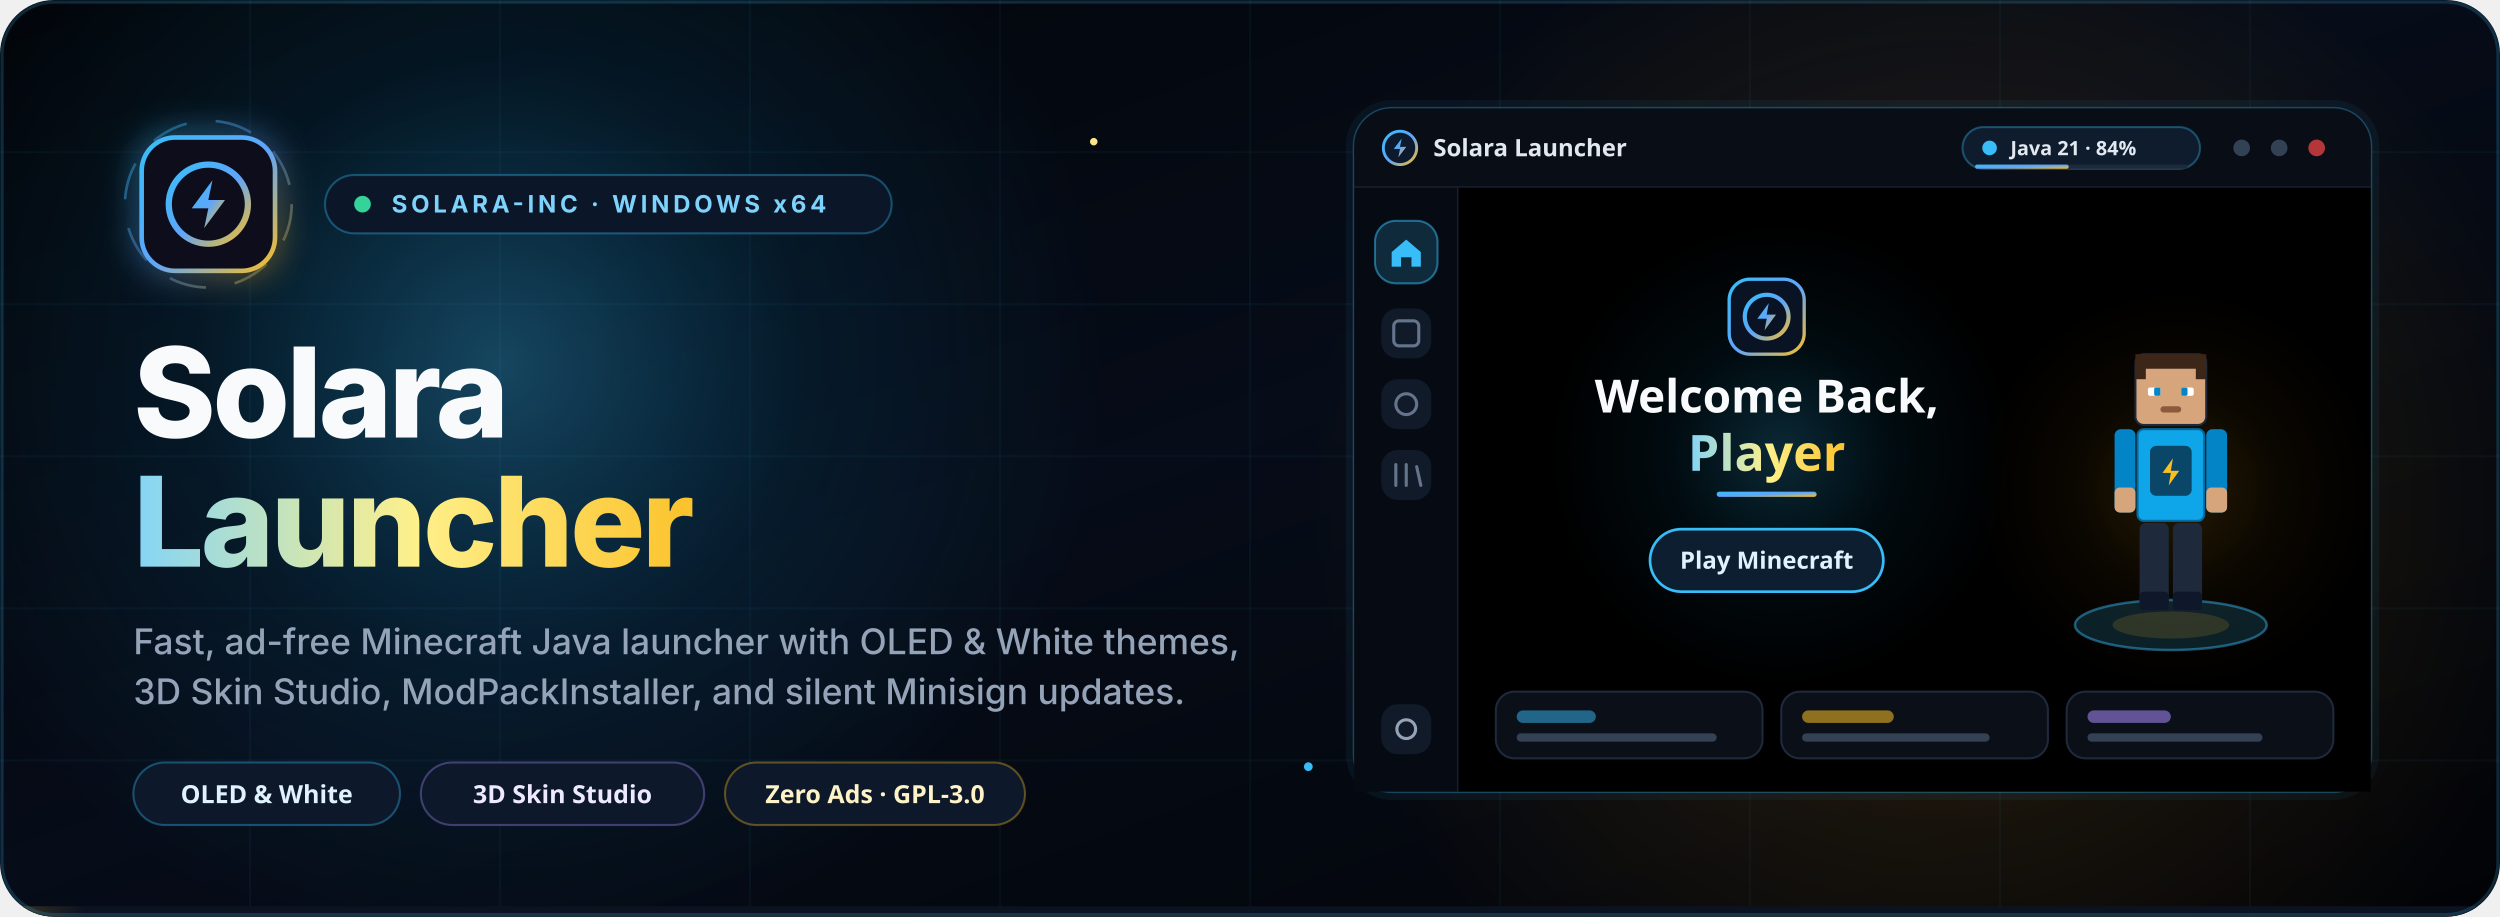
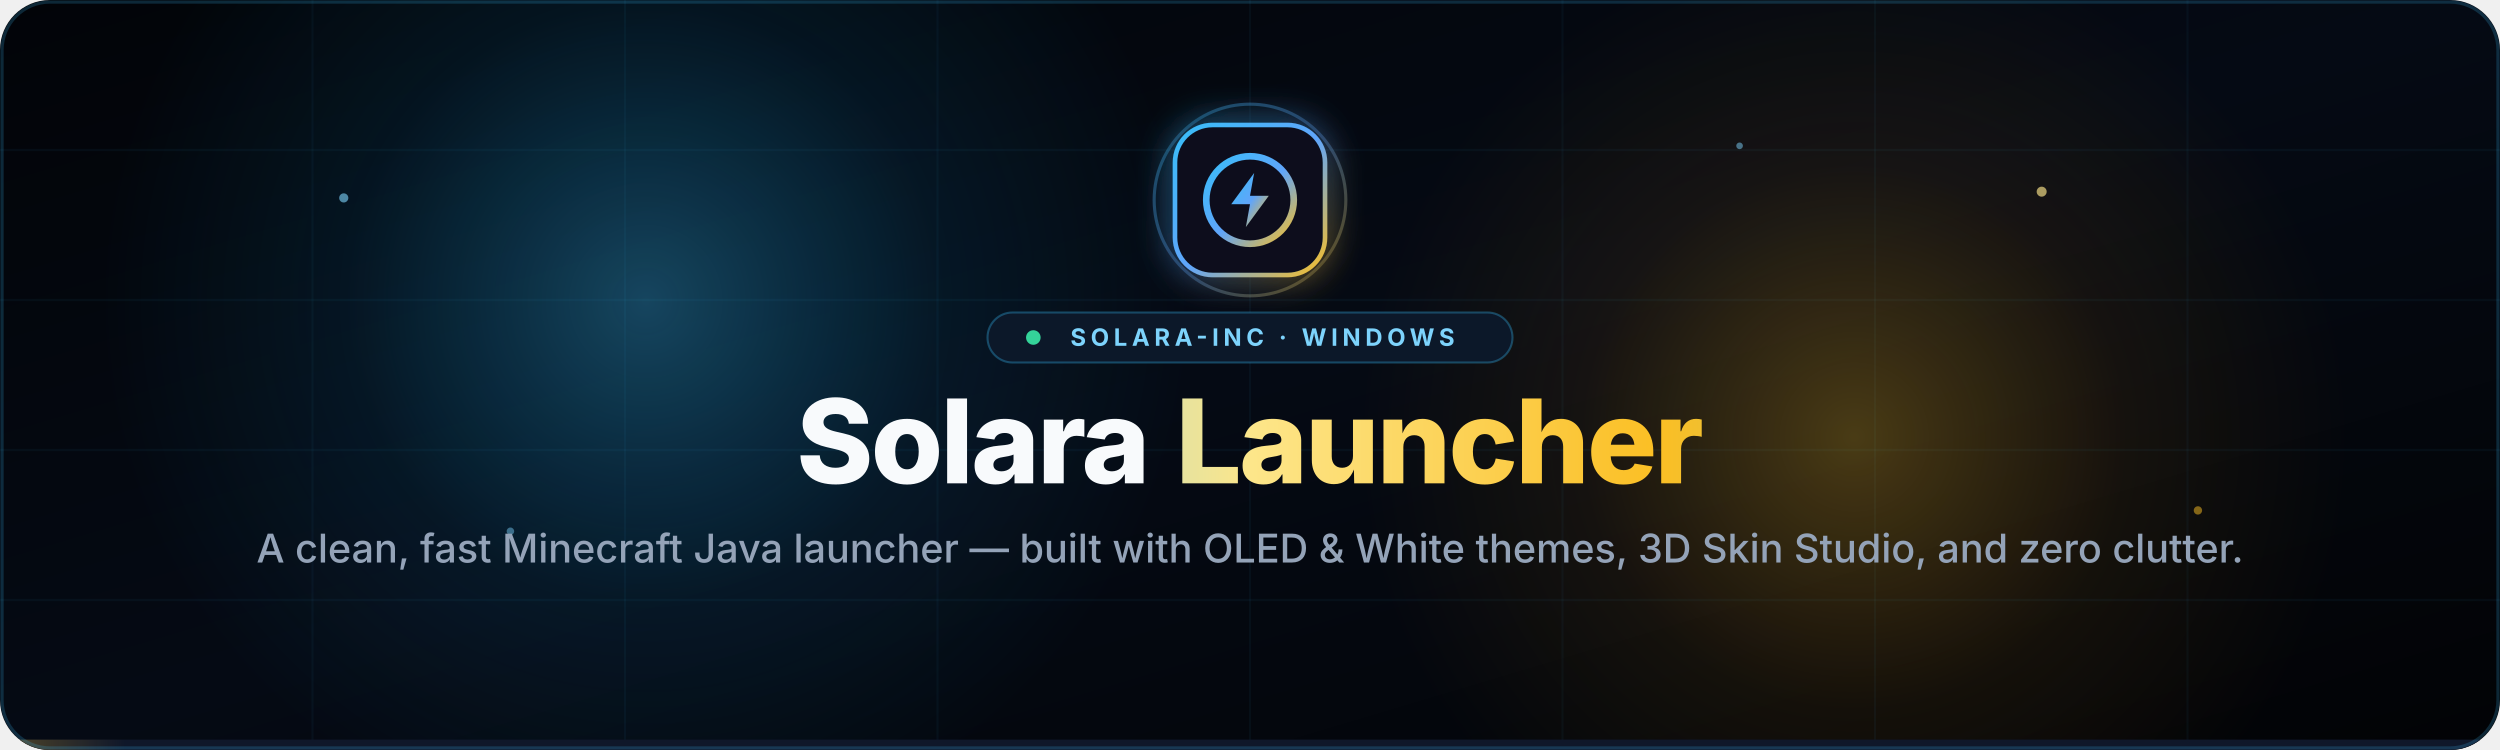
- <svg xmlns="http://www.w3.org/2000/svg" viewBox="0 0 1200 440" width="1200" height="440" role="img" aria-label="Solara Launcher — fast, clean Minecraft Java launcher for Windows">
+ <svg xmlns="http://www.w3.org/2000/svg" viewBox="0 0 1200 360" width="1200" height="360" role="img" aria-label="Solara Launcher — fast, clean Minecraft Java launcher for Windows">
  <defs>
    <linearGradient id="bgGrad" x1="0%" y1="0%" x2="100%" y2="100%">
      <stop offset="0%" stop-color="#020408" />
-       <stop offset="48%" stop-color="#060c18" />
-       <stop offset="100%" stop-color="#020306" />
+       <stop offset="50%" stop-color="#050a14" />
+       <stop offset="100%" stop-color="#020305" />
    </linearGradient>
-     <radialGradient id="cyanAura" cx="50%" cy="50%" r="50%">
+     <radialGradient id="cyanOrb" cx="50%" cy="50%" r="50%">
      <stop offset="0%" stop-color="#38bdf8" stop-opacity="0.34" />
-       <stop offset="50%" stop-color="#0ea5e9" stop-opacity="0.1" />
+       <stop offset="55%" stop-color="#0ea5e9" stop-opacity="0.09" />
      <stop offset="100%" stop-color="#0ea5e9" stop-opacity="0" />
    </radialGradient>
-     <radialGradient id="goldAura" cx="50%" cy="50%" r="50%">
+     <radialGradient id="goldOrb" cx="50%" cy="50%" r="50%">
      <stop offset="0%" stop-color="#fbbf24" stop-opacity="0.28" />
-       <stop offset="52%" stop-color="#f59e0b" stop-opacity="0.08" />
+       <stop offset="55%" stop-color="#f59e0b" stop-opacity="0.07" />
      <stop offset="100%" stop-color="#f59e0b" stop-opacity="0" />
    </radialGradient>
-     <linearGradient id="brandGrad" x1="0%" y1="0%" x2="100%" y2="100%">
+     <linearGradient id="solaraBrand" x1="0%" y1="0%" x2="100%" y2="100%">
      <stop offset="0%" stop-color="#38bdf8" />
      <stop offset="52%" stop-color="#60a5fa" />
      <stop offset="100%" stop-color="#fbbf24" />
    </linearGradient>
-     <linearGradient id="textSweep" x1="-100%" y1="0%" x2="200%" y2="0%">
+     <linearGradient id="textShimmer" x1="-100%" y1="0%" x2="200%" y2="0%">
      <stop offset="0%" stop-color="#38bdf8" />
-       <stop offset="32%" stop-color="#7dd3fc" />
-       <stop offset="50%" stop-color="#fef08a" />
-       <stop offset="68%" stop-color="#fbbf24" />
+       <stop offset="35%" stop-color="#7dd3fc" />
+       <stop offset="50%" stop-color="#fde68a" />
+       <stop offset="65%" stop-color="#fbbf24" />
      <stop offset="100%" stop-color="#38bdf8" />
-       <animate attributeName="x1" values="-100%;100%" dur="5.5s" repeatCount="indefinite" />
-       <animate attributeName="x2" values="200%;400%" dur="5.5s" repeatCount="indefinite" />
+       <animate attributeName="x1" values="-100%;100%" dur="6s" repeatCount="indefinite" />
+       <animate attributeName="x2" values="200%;400%" dur="6s" repeatCount="indefinite" />
    </linearGradient>
-     <linearGradient id="beam" x1="0%" y1="0%" x2="100%" y2="0%">
+     <linearGradient id="railBeam" x1="0%" y1="0%" x2="100%" y2="0%">
      <stop offset="0%" stop-color="#38bdf8" stop-opacity="0" />
-       <stop offset="35%" stop-color="#38bdf8" stop-opacity="0.9" />
-       <stop offset="62%" stop-color="#fbbf24" stop-opacity="0.95" />
+       <stop offset="30%" stop-color="#38bdf8" stop-opacity="0.85" />
+       <stop offset="55%" stop-color="#fbbf24" stop-opacity="0.9" />
      <stop offset="100%" stop-color="#fbbf24" stop-opacity="0" />
    </linearGradient>
-     <linearGradient id="windowGlass" x1="0%" y1="0%" x2="0%" y2="100%">
-       <stop offset="0%" stop-color="#0b1220" />
-       <stop offset="100%" stop-color="#04070d" />
-     </linearGradient>
-     <clipPath id="heroClip">
-       <rect width="1200" height="440" rx="26" />
+     <clipPath id="cardClip">
+       <rect x="0" y="0" width="1200" height="360" rx="24" />
    </clipPath>
-     <filter id="glow" x="-40%" y="-40%" width="180%" height="180%">
-       <feGaussianBlur stdDeviation="8" result="b" />
+     <filter id="softGlow" x="-40%" y="-40%" width="180%" height="180%">
+       <feGaussianBlur stdDeviation="8" result="blur" />
      <feMerge>
-         <feMergeNode in="b" />
+         <feMergeNode in="blur" />
        <feMergeNode in="SourceGraphic" />
      </feMerge>
    </filter>
  </defs>
-   <g clip-path="url(#heroClip)">
-     <rect width="1200" height="440" fill="url(#bgGrad)" />
+   <g clip-path="url(#cardClip)">
+     <rect width="1200" height="360" fill="url(#bgGrad)" />
    <g stroke="#38bdf8" stroke-opacity="0.045" stroke-width="1">
-       <path d="M0 73 H1200 M0 146 H1200 M0 219 H1200 M0 292 H1200 M0 365 H1200" />
-       <path d="M120 0 V440 M240 0 V440 M360 0 V440 M480 0 V440 M600 0 V440 M720 0 V440 M840 0 V440 M960 0 V440 M1080 0 V440" />
+       <path d="M0 72 H1200 M0 144 H1200 M0 216 H1200 M0 288 H1200" />
+       <path d="M150 0 V360 M300 0 V360 M450 0 V360 M600 0 V360 M750 0 V360 M900 0 V360 M1050 0 V360" />
    </g>
-     <circle cx="240" cy="175" r="290" fill="url(#cyanAura)">
-       <animate attributeName="cx" values="210;320;210" dur="11s" repeatCount="indefinite" />
-       <animate attributeName="cy" values="160;220;160" dur="9s" repeatCount="indefinite" />
+     <circle cx="310" cy="145" r="260" fill="url(#cyanOrb)">
+       <animate attributeName="cx" values="280;380;280" dur="11s" repeatCount="indefinite" />
+       <animate attributeName="cy" values="135;190;135" dur="9s" repeatCount="indefinite" />
    </circle>
-     <circle cx="930" cy="240" r="300" fill="url(#goldAura)">
-       <animate attributeName="cx" values="950;850;950" dur="12s" repeatCount="indefinite" />
-       <animate attributeName="cy" values="260;180;260" dur="10s" repeatCount="indefinite" />
+     <circle cx="890" cy="210" r="240" fill="url(#goldOrb)">
+       <animate attributeName="cx" values="920;810;920" dur="12s" repeatCount="indefinite" />
+       <animate attributeName="cy" values="215;155;215" dur="10s" repeatCount="indefinite" />
    </circle>
-     <g>
-       <circle cx="92" cy="86" r="2.2" fill="#7dd3fc">
-         <animate attributeName="cy" values="96;66;96" dur="5.2s" repeatCount="indefinite" />
-         <animate attributeName="opacity" values="0.2;0.9;0.2" dur="5.2s" repeatCount="indefinite" />
+     <g fill="#7dd3fc">
+       <circle cx="165" cy="95" r="2.2" opacity="0.6">
+         <animate attributeName="cy" values="105;72;105" dur="5.2s" repeatCount="indefinite" />
+         <animate attributeName="opacity" values="0.2;0.85;0.2" dur="5.2s" repeatCount="indefinite" />
      </circle>
-       <circle cx="525" cy="68" r="1.8" fill="#fde68a">
-         <animate attributeName="cy" values="78;52;78" dur="4.6s" repeatCount="indefinite" />
-         <animate attributeName="opacity" values="0.2;0.85;0.2" dur="4.6s" repeatCount="indefinite" />
+       <circle cx="245" cy="255" r="1.8" opacity="0.45">
+         <animate attributeName="cy" values="265;230;265" dur="6.4s" repeatCount="indefinite" />
+         <animate attributeName="opacity" values="0.15;0.75;0.15" dur="6.4s" repeatCount="indefinite" />
      </circle>
-       <circle cx="628" cy="368" r="2.1" fill="#38bdf8">
-         <animate attributeName="cy" values="376;348;376" dur="6.1s" repeatCount="indefinite" />
-         <animate attributeName="opacity" values="0.18;0.8;0.18" dur="6.1s" repeatCount="indefinite" />
-       </circle>
-       <circle cx="1132" cy="90" r="2.4" fill="#fbbf24">
-         <animate attributeName="cy" values="102;72;102" dur="5.8s" repeatCount="indefinite" />
+       <circle cx="980" cy="92" r="2.4" fill="#fde68a" opacity="0.65">
+         <animate attributeName="cy" values="104;68;104" dur="5.8s" repeatCount="indefinite" />
        <animate attributeName="opacity" values="0.2;0.9;0.2" dur="5.8s" repeatCount="indefinite" />
      </circle>
-       <circle cx="475" cy="378" r="1.6" fill="#a78bfa">
-         <animate attributeName="cy" values="386;360;386" dur="5.4s" repeatCount="indefinite" />
+       <circle cx="1055" cy="245" r="2" fill="#fbbf24" opacity="0.5">
+         <animate attributeName="cy" values="258;222;258" dur="7s" repeatCount="indefinite" />
+         <animate attributeName="opacity" values="0.15;0.8;0.15" dur="7s" repeatCount="indefinite" />
+       </circle>
+       <circle cx="835" cy="70" r="1.6" opacity="0.5">
+         <animate attributeName="cy" values="80;52;80" dur="4.6s" repeatCount="indefinite" />
      </circle>
    </g>
-     <g transform="translate(64, 62)">
-       <g>
-         <g transform="translate(36, 36)">
-           <animateTransform attributeName="transform" type="translate" values="36 38;36 31;36 38" dur="4.2s" repeatCount="indefinite" />
-           <circle cx="0" cy="0" r="40" fill="none" stroke="url(#brandGrad)" stroke-width="1.3" stroke-dasharray="18 14" opacity="0.45">
-             <animateTransform attributeName="transform" type="rotate" values="0;360" dur="14s" repeatCount="indefinite" />
-           </circle>
-           <rect x="-32" y="-32" width="64" height="64" rx="16" fill="#09111e" stroke="url(#brandGrad)" stroke-width="2.2" filter="url(#glow)" />
-           <circle cx="0" cy="0" r="19" fill="none" stroke="url(#brandGrad)" stroke-width="3" />
-           <path d="M2 -11.5 L-8 2 H0 L-2 11.5 L8 -2 H0 Z" fill="url(#brandGrad)" />
-         </g>
-         <g transform="translate(92, 22)">
-           <rect width="272" height="28" rx="14" fill="#0b1729" stroke="#38bdf8" stroke-opacity="0.34" stroke-width="1" />
-           <circle cx="18" cy="14" r="4" fill="#34d399">
-             <animate attributeName="opacity" values="1;0.3;1" dur="2s" repeatCount="indefinite" />
-           </circle>
-           <text x="32" y="18" fill="#7dd3fc" font-family="ui-sans-serif, system-ui, -apple-system, Segoe UI, sans-serif" font-size="11.5" font-weight="700" letter-spacing="1.8">SOLARA-INC · WINDOWS x64</text>
-         </g>
-       </g>
-       <text x="0" y="148" font-family="ui-sans-serif, system-ui, -apple-system, Segoe UI, sans-serif" font-size="60" font-weight="800" letter-spacing="-1.6">
-         <tspan fill="#f8fafc">Solara</tspan>
-       </text>
-       <text x="0" y="210" font-family="ui-sans-serif, system-ui, -apple-system, Segoe UI, sans-serif" font-size="60" font-weight="800" letter-spacing="-1.6">
-         <tspan fill="url(#textSweep)">Launcher</tspan>
-       </text>
-       <text x="0" y="252" fill="#94a3b8" font-family="ui-sans-serif, system-ui, -apple-system, Segoe UI, sans-serif" font-size="17" font-weight="500">
-         Fast, ad-free Minecraft Java launcher with OLED &amp; White themes,
-       </text>
-       <text x="0" y="276" fill="#94a3b8" font-family="ui-sans-serif, system-ui, -apple-system, Segoe UI, sans-serif" font-size="17" font-weight="500">
-         3D Skin Studio, ModPackInstaller, and silent Minisign updates.
-       </text>
-       <g transform="translate(0, 304)">
-         <rect width="128" height="30" rx="15" fill="#0d192b" stroke="#38bdf8" stroke-opacity="0.35" />
-         <text x="64" y="19.5" text-anchor="middle" fill="#e0f2fe" font-family="ui-sans-serif, system-ui, sans-serif" font-size="12" font-weight="600">OLED &amp; White</text>
-         <rect x="138" width="136" height="30" rx="15" fill="#0d192b" stroke="#a78bfa" stroke-opacity="0.35" />
-         <text x="206" y="19.5" text-anchor="middle" fill="#ede9fe" font-family="ui-sans-serif, system-ui, sans-serif" font-size="12" font-weight="600">3D Skin Studio</text>
-         <rect x="284" width="144" height="30" rx="15" fill="#0d192b" stroke="#fbbf24" stroke-opacity="0.35" />
-         <text x="356" y="19.5" text-anchor="middle" fill="#fef3c7" font-family="ui-sans-serif, system-ui, sans-serif" font-size="12" font-weight="600">Zero Ads · GPL-3.0</text>
-       </g>
+     <g transform="translate(600, 96)">
+       <animateTransform attributeName="transform" type="translate" values="600 98;600 88;600 98" dur="4s" repeatCount="indefinite" />
+       <circle cx="0" cy="0" r="46" fill="none" stroke="url(#solaraBrand)" stroke-width="1.5" opacity="0.35">
+         <animate attributeName="r" values="42;52;42" dur="3.6s" repeatCount="indefinite" />
+         <animate attributeName="opacity" values="0.45;0.1;0.45" dur="3.6s" repeatCount="indefinite" />
+       </circle>
+       <rect x="-36" y="-36" width="72" height="72" rx="18" fill="#09111e" stroke="url(#solaraBrand)" stroke-width="2.2" filter="url(#softGlow)" />
+       <circle cx="0" cy="0" r="21" fill="none" stroke="url(#solaraBrand)" stroke-width="3.2" />
+       <path d="M2 -13 L-9 2 H0 L-2 13 L9 -2 H0 Z" fill="url(#solaraBrand)" />
    </g>
-     <g transform="translate(650, 52)">
-       <animateTransform attributeName="transform" type="translate" values="650 56;650 46;650 56" dur="5.2s" repeatCount="indefinite" />
-       <rect x="-4" y="-4" width="496" height="336" rx="22" fill="#38bdf8" fill-opacity="0.06" />
-       <rect width="488" height="328" rx="18" fill="url(#windowGlass)" stroke="#38bdf8" stroke-opacity="0.3" stroke-width="1.4" />
-       <rect width="488" height="38" rx="18" fill="#080d16" />
-       <rect y="20" width="488" height="18" fill="#080d16" />
-       <line x1="0" y1="38" x2="488" y2="38" stroke="#1e293b" stroke-width="1" />
-       <circle cx="22" cy="19" r="8" fill="#0d1a2d" stroke="url(#brandGrad)" stroke-width="1.4" />
-       <path d="M22.8 14.5 L19 19.5 H22 L21.2 23.5 L25 18.5 H22 Z" fill="url(#brandGrad)" />
-       <text x="38" y="23" fill="#e2e8f0" font-family="ui-sans-serif, system-ui, sans-serif" font-size="11.5" font-weight="700">Solara Launcher</text>
-       <rect x="292" y="9" width="114" height="20" rx="10" fill="#0f1c2e" stroke="#38bdf8" stroke-opacity="0.35" />
-       <circle cx="305" cy="19" r="3.5" fill="#38bdf8">
-         <animate attributeName="opacity" values="1;0.35;1" dur="1.6s" repeatCount="indefinite" />
+     <g transform="translate(600, 162)">
+       <rect x="-126" y="-12" width="252" height="24" rx="12" fill="#0c1829" stroke="#38bdf8" stroke-opacity="0.32" stroke-width="1" />
+       <circle cx="-104" cy="0" r="3.5" fill="#34d399">
+         <animate attributeName="opacity" values="1;0.3;1" dur="2s" repeatCount="indefinite" />
      </circle>
-       <text x="315" y="22.5" fill="#e2e8f0" font-family="ui-sans-serif, system-ui, sans-serif" font-size="9.5" font-weight="600">Java 21 · 84%</text>
-       <rect x="298" y="27" width="102" height="2" rx="1" fill="#1e293b" />
-       <rect x="298" y="27" width="45" height="2" rx="1" fill="url(#brandGrad)">
-         <animate attributeName="width" values="22;98;22" dur="4.2s" repeatCount="indefinite" />
-       </rect>
-       <circle cx="426" cy="19" r="4" fill="#334155" />
-       <circle cx="444" cy="19" r="4" fill="#334155" />
-       <circle cx="462" cy="19" r="4" fill="#ef4444" fill-opacity="0.75" />
-       <rect x="0" y="38" width="50" height="290" fill="#060a12" />
-       <line x1="50" y1="38" x2="50" y2="328" stroke="#1e293b" stroke-width="1" />
-       <rect x="10" y="54" width="30" height="30" rx="10" fill="#38bdf8" fill-opacity="0.18" stroke="#38bdf8" stroke-opacity="0.5" />
-       <path d="M25 63 L18 69 V76 H22.5 V71.5 H27.5 V76 H32 V69 Z" fill="#38bdf8" />
-       <rect x="13" y="96" width="24" height="24" rx="8" fill="#111a29" />
-       <rect x="19" y="102" width="12" height="12" rx="2.5" fill="none" stroke="#64748b" stroke-width="1.5" />
-       <rect x="13" y="130" width="24" height="24" rx="8" fill="#111a29" />
-       <circle cx="25" cy="142" r="5" fill="none" stroke="#64748b" stroke-width="1.5" />
-       <rect x="13" y="164" width="24" height="24" rx="8" fill="#111a29" />
-       <path d="M20 171 V181 M25 171 V181 M30 172 L32 181" stroke="#64748b" stroke-width="1.5" stroke-linecap="round" />
-       <rect x="13" y="286" width="24" height="24" rx="8" fill="#111a29" />
-       <circle cx="25" cy="298" r="4.5" fill="none" stroke="#94a3b8" stroke-width="1.5" />
-       <g transform="translate(50, 38)">
-         <rect width="438" height="290" fill="#000000" />
-         <circle cx="155" cy="128" r="110" fill="url(#cyanAura)" opacity="0.65" />
-         <circle cx="345" cy="145" r="95" fill="url(#goldAura)" opacity="0.55" />
-         <g transform="translate(148, 62)">
-           <g>
-             <animateTransform attributeName="transform" type="translate" values="0 2;0 -4;0 2" dur="3.6s" repeatCount="indefinite" />
-             <rect x="-18" y="-18" width="36" height="36" rx="10" fill="#091324" stroke="url(#brandGrad)" stroke-width="1.6" />
-             <circle cx="0" cy="0" r="10.5" fill="none" stroke="url(#brandGrad)" stroke-width="2" />
-             <path d="M1 -6.5 L-4.5 1 H0 L-1 6.5 L4.5 -1 H0 Z" fill="url(#brandGrad)" />
-           </g>
-           <text x="0" y="46" text-anchor="middle" fill="#f8fafc" font-family="ui-sans-serif, system-ui, sans-serif" font-size="22" font-weight="800">Welcome Back,</text>
-           <text x="0" y="74" text-anchor="middle" fill="url(#textSweep)" font-family="ui-sans-serif, system-ui, sans-serif" font-size="24" font-weight="800">Player</text>
-           <rect x="-24" y="84" width="48" height="2.5" rx="1.25" fill="url(#brandGrad)" />
-           <rect x="-56" y="102" width="112" height="30" rx="15" fill="#0c1e30" stroke="#38bdf8" stroke-width="1.3" />
-           <text x="0" y="121" text-anchor="middle" fill="#e0f2fe" font-family="ui-sans-serif, system-ui, sans-serif" font-size="11.5" font-weight="700">Play Minecraft</text>
-         </g>
-         <g transform="translate(342, 146)">
-           <ellipse cx="0" cy="64" rx="46" ry="12" fill="#38bdf8" fill-opacity="0.16" stroke="#38bdf8" stroke-opacity="0.45" stroke-width="1.2" />
-           <ellipse cx="0" cy="64" rx="28" ry="6.5" fill="#fbbf24" fill-opacity="0.14" />
-           <g>
-             <animateTransform attributeName="transform" type="translate" values="0 2;0 -4;0 2" dur="3s" repeatCount="indefinite" />
-             <rect x="-17" y="-66" width="34" height="34" rx="4" fill="#d6a57c" stroke="#1e293b" stroke-width="1" />
-             <path d="M-17 -66 H17 V-54 H12 V-59 H-12 V-54 H-17 Z" fill="#3b2618" />
-             <rect x="-11" y="-50" width="6" height="4" rx="1" fill="#ffffff" />
-             <rect x="-8" y="-50" width="3" height="4" rx="0.8" fill="#0284c7" />
-             <rect x="5" y="-50" width="6" height="4" rx="1" fill="#ffffff" />
-             <rect x="5" y="-50" width="3" height="4" rx="0.8" fill="#0284c7" />
-             <rect x="-5" y="-41" width="10" height="3" rx="1.5" fill="#8b5a3c" />
-             <rect x="-16" y="-30" width="32" height="44" rx="3" fill="#0ea5e9" stroke="#0369a1" stroke-width="1" />
-             <rect x="-10" y="-22" width="20" height="24" rx="3" fill="#091324" fill-opacity="0.65" />
-             <path d="M1 -16 L-4 -9 H0 L-1 -3 L4 -10 H0 Z" fill="#fbbf24" />
-             <rect x="-27" y="-30" width="10" height="40" rx="3" fill="#0284c7" />
-             <rect x="-27" y="-2" width="10" height="12" rx="2.5" fill="#d6a57c" />
-             <g transform="translate(17, -26)">
-               <g>
-                 <animateTransform attributeName="transform" type="rotate" values="-148 5 4;-115 5 4;-148 5 4" dur="1.7s" repeatCount="indefinite" />
-                 <rect x="0" y="-4" width="10" height="40" rx="3" fill="#0284c7" />
-                 <rect x="0" y="24" width="10" height="12" rx="2.5" fill="#d6a57c" />
-               </g>
-             </g>
-             <rect x="-15" y="15" width="14" height="42" rx="3" fill="#1e293b" />
-             <rect x="1" y="15" width="14" height="42" rx="3" fill="#1e293b" />
-             <rect x="-15" y="48" width="14" height="9" rx="2" fill="#0f172a" />
-             <rect x="1" y="48" width="14" height="9" rx="2" fill="#0f172a" />
-           </g>
-         </g>
-         <rect x="18" y="242" width="128" height="32" rx="9" fill="#0a0f18" stroke="#1e293b" />
-         <rect x="28" y="251" width="38" height="6" rx="3" fill="#38bdf8" fill-opacity="0.5" />
-         <rect x="28" y="262" width="96" height="4" rx="2" fill="#334155" />
-         <rect x="155" y="242" width="128" height="32" rx="9" fill="#0a0f18" stroke="#1e293b" />
-         <rect x="165" y="251" width="44" height="6" rx="3" fill="#fbbf24" fill-opacity="0.55" />
-         <rect x="165" y="262" width="90" height="4" rx="2" fill="#334155" />
-         <rect x="292" y="242" width="128" height="32" rx="9" fill="#0a0f18" stroke="#1e293b" />
-         <rect x="302" y="251" width="40" height="6" rx="3" fill="#a78bfa" fill-opacity="0.55" />
-         <rect x="302" y="262" width="84" height="4" rx="2" fill="#334155" />
-       </g>
+       <text x="6" y="4" text-anchor="middle" fill="#7dd3fc" font-family="ui-sans-serif, system-ui, -apple-system, Segoe UI, sans-serif" font-size="11.5" font-weight="700" letter-spacing="2.2">SOLARA-INC · WINDOWS</text>
    </g>
-     <rect x="0" y="435" width="1200" height="5" fill="#0c1320" />
-     <rect x="-420" y="435" width="460" height="5" fill="url(#beam)">
-       <animate attributeName="x" values="-460;1200" dur="3.8s" repeatCount="indefinite" />
+     <text x="600" y="232" text-anchor="middle" font-family="ui-sans-serif, system-ui, -apple-system, Segoe UI, sans-serif" font-size="56" font-weight="800" letter-spacing="-1.2">
+       <tspan fill="#f8fafc">Solara </tspan>
+       <tspan fill="url(#textShimmer)">Launcher</tspan>
+     </text>
+     <text x="600" y="270" text-anchor="middle" fill="#94a3b8" font-family="ui-sans-serif, system-ui, -apple-system, Segoe UI, sans-serif" font-size="19" font-weight="500">
+       A clean, fast Minecraft Java launcher — built with OLED &amp; White themes, 3D Skin Studio, and zero clutter.
+     </text>
+     <rect x="0" y="355" width="1200" height="5" fill="#0f172a" />
+     <rect x="-360" y="355" width="420" height="5" fill="url(#railBeam)">
+       <animate attributeName="x" values="-420;1200" dur="3.8s" repeatCount="indefinite" />
    </rect>
-     <rect x="1" y="1" width="1198" height="438" rx="25" fill="none" stroke="#38bdf8" stroke-opacity="0.2" stroke-width="1.5" />
+     <rect x="1" y="1" width="1198" height="358" rx="23" fill="none" stroke="#38bdf8" stroke-opacity="0.2" stroke-width="1.5" />
  </g>
</svg>
